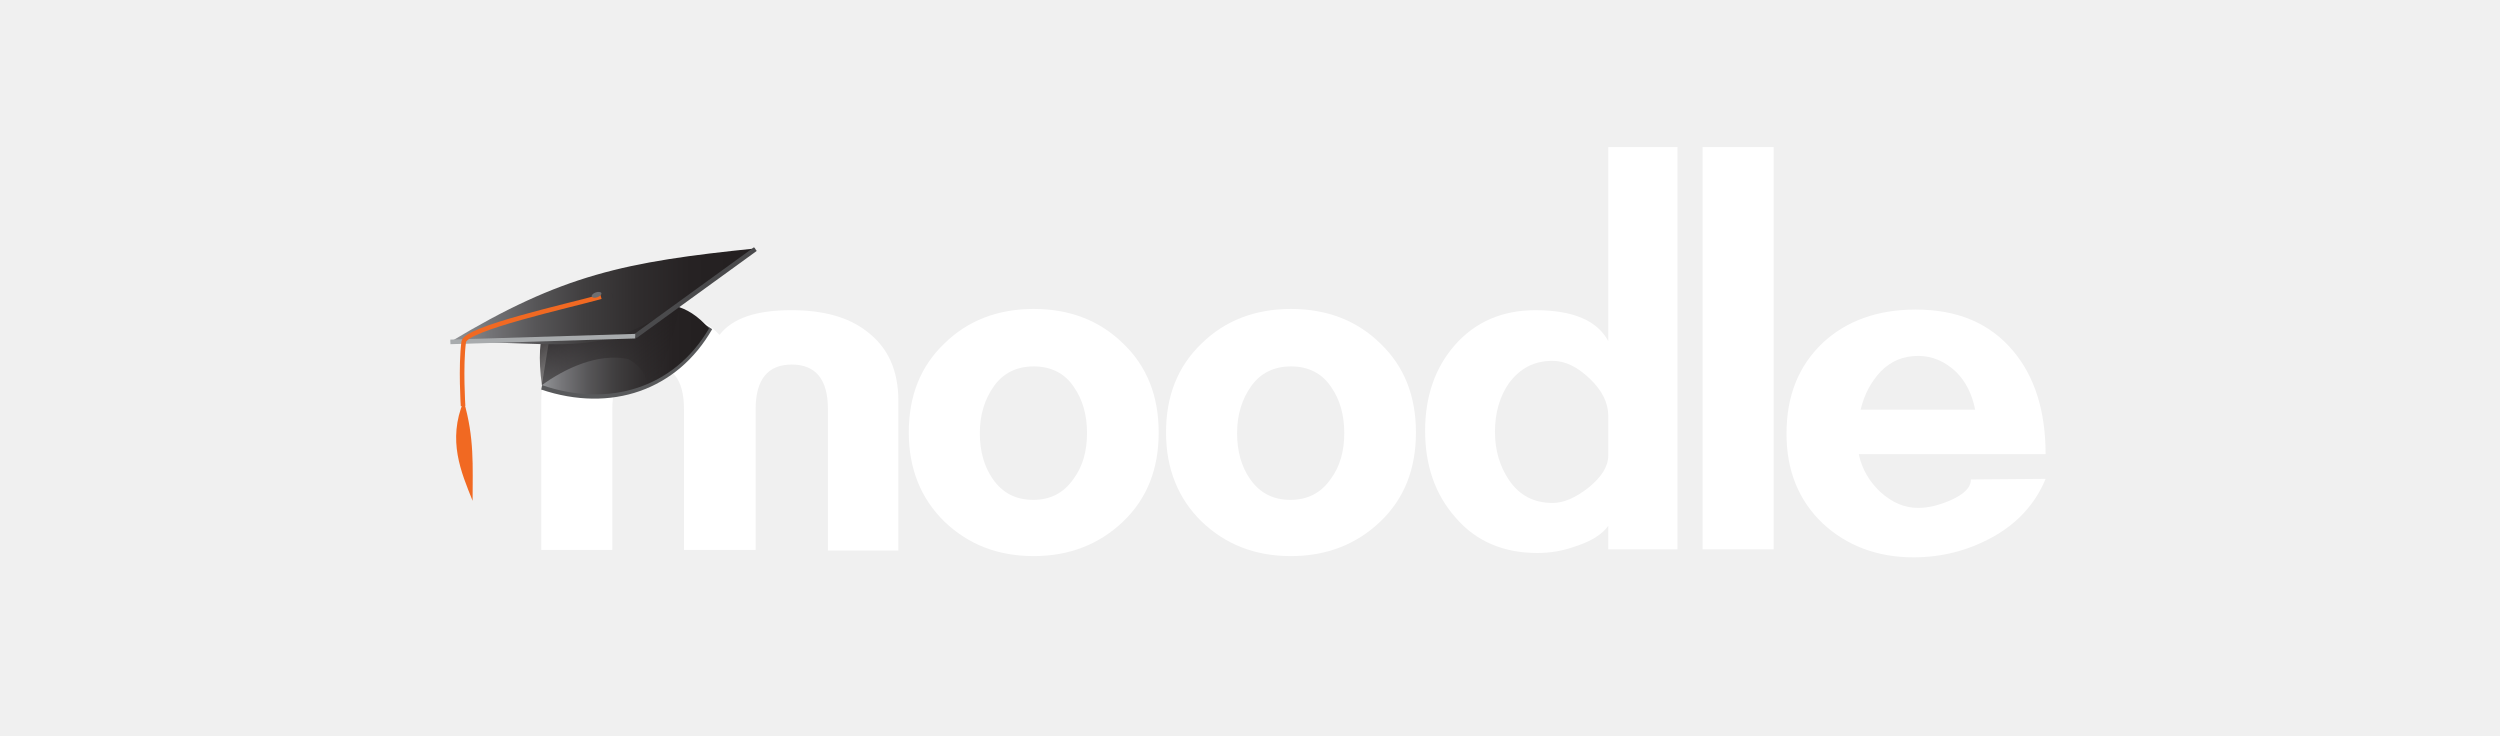
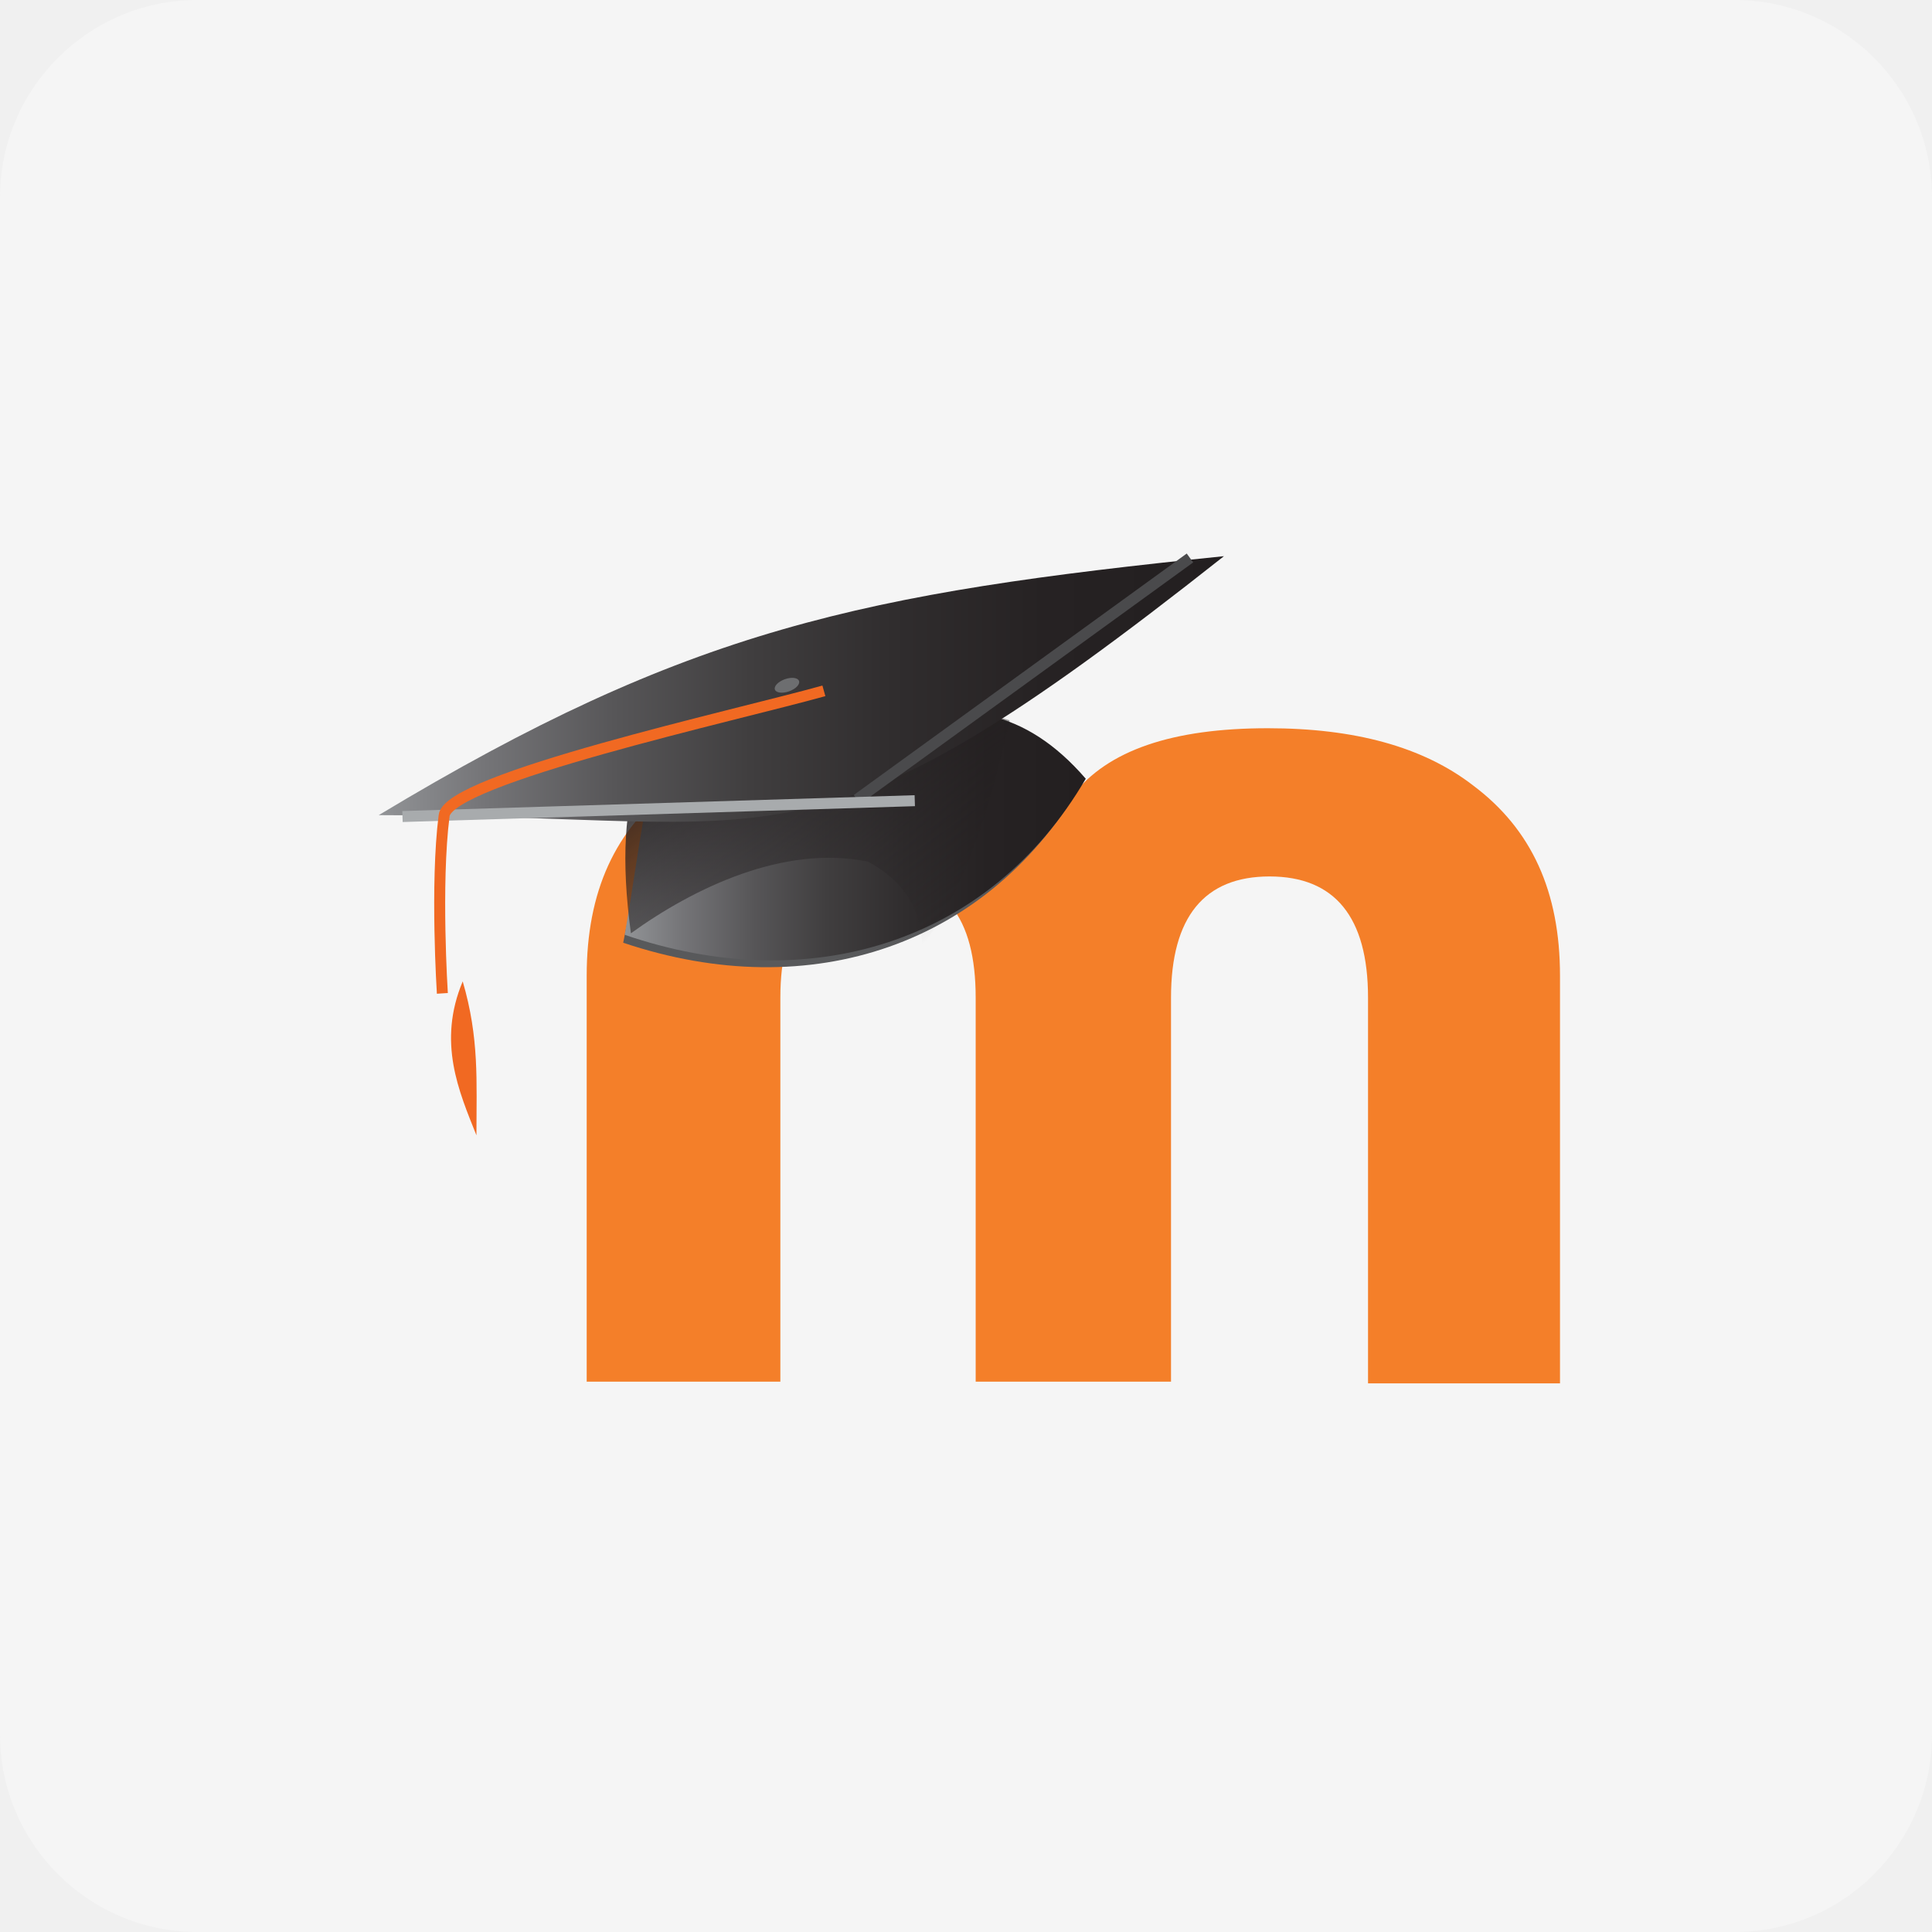
- <svg xmlns="http://www.w3.org/2000/svg" width="272" height="80" viewBox="0 0 272 80" fill="none">
-   <path d="M90.078 44.504C90.078 41.277 88.745 39.663 86.146 39.663C83.547 39.663 82.214 41.277 82.214 44.504V59.831H74.417V44.504C74.417 41.277 73.151 39.663 70.552 39.663C67.953 39.663 66.62 41.277 66.62 44.504V59.831H58.89V43.63C58.89 40.268 60.023 37.781 62.355 36.033C64.354 34.487 67.153 33.747 70.552 33.747C74.084 33.747 76.616 34.621 78.282 36.436C79.682 34.621 82.281 33.747 86.08 33.747C89.545 33.747 92.277 34.487 94.277 36.033C96.609 37.781 97.742 40.268 97.742 43.63V59.898H90.078V44.504Z" fill="white" />
-   <path d="M112.47 60.503C108.538 60.503 105.339 59.226 102.74 56.739C100.208 54.251 98.875 51.025 98.875 47.058C98.875 43.092 100.141 39.865 102.74 37.378C105.272 34.89 108.538 33.613 112.47 33.613C116.402 33.613 119.667 34.89 122.199 37.378C124.798 39.865 126.065 43.092 126.065 47.058C126.065 51.025 124.798 54.251 122.199 56.739C119.6 59.226 116.335 60.503 112.47 60.503ZM112.47 39.865C110.604 39.865 109.138 40.605 108.138 42.016C107.138 43.428 106.605 45.109 106.605 47.125C106.605 49.075 107.072 50.756 108.005 52.1C109.071 53.646 110.537 54.386 112.403 54.386C114.269 54.386 115.735 53.646 116.801 52.1C117.801 50.756 118.268 49.075 118.268 47.125C118.268 45.176 117.801 43.495 116.868 42.151C115.868 40.605 114.336 39.865 112.47 39.865Z" fill="white" />
-   <path d="M140.459 60.503C136.527 60.503 133.329 59.226 130.73 56.739C128.197 54.251 126.864 51.025 126.864 47.058C126.864 43.092 128.131 39.865 130.73 37.378C133.262 34.89 136.527 33.613 140.459 33.613C144.391 33.613 147.657 34.89 150.189 37.378C152.788 39.865 154.054 43.092 154.054 47.058C154.054 51.025 152.788 54.251 150.189 56.739C147.59 59.226 144.325 60.503 140.459 60.503ZM140.459 39.865C138.593 39.865 137.127 40.605 136.128 42.016C135.128 43.428 134.595 45.109 134.595 47.125C134.595 49.075 135.061 50.756 135.994 52.1C137.061 53.646 138.527 54.386 140.393 54.386C142.259 54.386 143.725 53.646 144.791 52.1C145.791 50.756 146.257 49.075 146.257 47.125C146.257 45.176 145.791 43.495 144.858 42.151C143.858 40.605 142.325 39.865 140.459 39.865Z" fill="white" />
-   <path d="M174.979 59.764V57.209C174.313 58.15 173.113 58.89 171.447 59.428C169.981 59.965 168.582 60.167 167.249 60.167C163.584 60.167 160.585 58.89 158.386 56.335C156.12 53.781 155.053 50.621 155.053 46.856C155.053 43.159 156.12 39.999 158.319 37.512C160.518 35.025 163.45 33.748 167.049 33.748C171.181 33.748 173.78 34.89 174.979 37.109V16H182.51V59.764H174.979ZM174.979 45.243C174.979 43.831 174.313 42.487 172.98 41.21C171.647 39.932 170.314 39.26 168.915 39.26C166.916 39.26 165.383 40.067 164.183 41.68C163.184 43.092 162.651 44.907 162.651 46.991C162.651 49.008 163.184 50.756 164.183 52.235C165.316 53.915 166.916 54.722 168.915 54.722C170.115 54.722 171.381 54.184 172.847 53.041C174.246 51.898 174.979 50.756 174.979 49.546V45.243Z" fill="white" />
-   <path d="M185.242 59.764V16H192.973V59.764H185.242Z" fill="white" />
-   <path d="M202.236 49.411C202.569 51.025 203.369 52.369 204.568 53.512C205.834 54.655 207.167 55.26 208.7 55.26C209.766 55.26 210.899 54.991 212.165 54.453C213.698 53.781 214.431 53.041 214.431 52.167L222.562 52.1C221.429 54.856 219.429 57.008 216.697 58.487C214.098 59.898 211.299 60.638 208.167 60.638C204.235 60.638 200.903 59.361 198.304 56.94C195.705 54.453 194.372 51.226 194.372 47.193C194.372 43.025 195.705 39.798 198.304 37.31C200.903 34.89 204.302 33.68 208.433 33.68C212.965 33.68 216.497 35.159 219.03 38.184C221.362 40.941 222.562 44.705 222.562 49.411H202.236ZM214.898 44.571C214.565 42.89 213.898 41.546 212.832 40.47C211.632 39.327 210.233 38.722 208.7 38.722C207.101 38.722 205.768 39.26 204.635 40.403C203.569 41.546 202.836 42.89 202.436 44.571H214.898Z" fill="white" />
-   <path d="M59.716 38.235L58.886 42.385C66.491 44.944 73.681 42.454 77.484 35.815C71.884 31.942 66.698 35.884 59.716 38.235Z" fill="#58595B" />
-   <path d="M59.716 37.198C59.44 38.788 59.232 40.31 58.956 41.901C66.215 44.391 73.336 42.247 77.138 35.745C72.299 30.143 66.906 34.777 59.716 37.198Z" fill="url(#paint0_linear_2206_19846)" />
-   <path d="M68.357 39.066C65.038 38.374 61.443 40.103 58.955 41.901C57.364 30.281 64.554 30.558 73.957 33.463C73.335 36.299 72.297 40.103 70.5 42.386C70.431 40.864 69.74 39.826 68.357 39.066Z" fill="url(#paint1_linear_2206_19846)" />
-   <path d="M49 37.197C61.168 29.866 68.012 28.483 82.185 27.03C65.731 40.033 65.316 37.197 49 37.197Z" fill="url(#paint2_linear_2206_19846)" />
-   <path d="M82.185 27.1L69.118 36.575" stroke="#4A4A4C" stroke-width="0.5" />
-   <path opacity="0.23" d="M66.628 32.15C66.421 30.695 66.766 33.674 66.628 32.15V32.15Z" fill="#231F20" />
-   <path d="M49 37.198L69.118 36.575" stroke="#A8ABAD" stroke-width="0.5" />
-   <path d="M65.384 32.287C61.928 33.255 50.59 35.745 50.451 37.198C50.105 39.895 50.382 44.183 50.382 44.183" stroke="#F16922" stroke-width="0.5" />
-   <path d="M51.42 54.49C50.175 51.377 48.654 47.919 50.452 43.631C51.627 47.642 51.42 50.685 51.42 54.49Z" fill="#F16922" />
-   <path d="M64.998 32.338C65.286 32.236 65.478 32.036 65.426 31.891C65.375 31.747 65.1 31.713 64.812 31.816C64.524 31.918 64.332 32.118 64.384 32.263C64.435 32.407 64.71 32.441 64.998 32.338Z" fill="#6D6E70" />
+ <svg xmlns="http://www.w3.org/2000/svg" width="88" height="88" viewBox="0 0 88 88" fill="none">
+   <rect width="88" height="88" rx="9" fill="#F5F5F5" />
+   <path d="M62.312 45.444C62.312 41.762 60.791 39.921 57.825 39.921C54.859 39.921 53.338 41.762 53.338 45.444V62.934H44.441V45.444C44.441 41.762 42.996 39.921 40.031 39.921C37.065 39.921 35.544 41.762 35.544 45.444V62.934H26.723V44.447C26.723 40.611 28.016 37.773 30.677 35.779C32.959 34.014 36.153 33.17 40.031 33.17C44.061 33.17 46.951 34.168 48.852 36.239C50.449 34.168 53.414 33.17 57.749 33.17C61.703 33.17 64.821 34.014 67.102 35.779C69.764 37.773 71.056 40.611 71.056 44.447V63.01H62.312V45.444Z" fill="#F47F29" />
+   <path d="M29.323 38.254L28.386 42.94C36.974 45.829 45.092 43.018 49.386 35.521C43.063 31.148 37.208 35.599 29.323 38.254Z" fill="#58595B" />
+   <path d="M29.334 37.148C29.014 38.985 28.775 40.742 28.455 42.579C36.84 45.455 45.064 42.979 49.455 35.47C43.866 29 37.638 34.352 29.334 37.148Z" fill="url(#paint0_linear_96_13830)" />
+   <path d="M39.546 39.25C35.731 38.455 31.599 40.443 28.738 42.51C26.91 29.152 35.175 29.47 45.984 32.81C45.268 36.069 44.076 40.443 42.01 43.066C41.931 41.317 41.136 40.124 39.546 39.25Z" fill="url(#paint1_linear_96_13830)" />
+   <path d="M17.25 37.129C31.367 28.623 39.307 27.018 55.75 25.333C36.66 40.419 36.179 37.129 17.25 37.129Z" fill="url(#paint2_linear_96_13830)" />
+   <path d="M54.201 25.415L39.035 36.413" stroke="#4A4A4C" stroke-width="0.5" />
+   <path opacity="0.23" d="M37.56 30.825C37.56 30.824 37.56 30.827 37.56 30.825V30.825Z" fill="#231F20" />
+   <path d="M18.333 37.192L41.667 36.47" stroke="#A8ABAD" stroke-width="0.5" />
+   <path d="M37.527 31.467C33.523 32.588 20.389 35.472 20.229 37.155C19.828 40.28 20.149 45.247 20.149 45.247" stroke="#F16922" stroke-width="0.5" />
+   <path d="M21.701 51.712C20.898 49.702 19.916 47.469 21.076 44.701C21.835 47.291 21.701 49.255 21.701 51.712Z" fill="#F16922" />
+   <path d="M35.944 31.488C36.247 31.38 36.449 31.169 36.395 31.017C36.341 30.865 36.051 30.829 35.748 30.938C35.444 31.046 35.242 31.257 35.296 31.409C35.35 31.561 35.64 31.597 35.944 31.488Z" fill="#6D6E70" />
  <defs>
-     <linearGradient id="paint0_linear_2206_19846" x1="58.947" y1="38.012" x2="77.103" y2="38.012" gradientUnits="userSpaceOnUse">
+     <linearGradient id="paint0_linear_96_13830" x1="28.446" y1="38.088" x2="49.415" y2="38.088" gradientUnits="userSpaceOnUse">
      <stop stop-color="#929497" />
      <stop offset="0.124" stop-color="#757578" />
      <stop offset="0.279" stop-color="#575658" />
      <stop offset="0.44" stop-color="#403E3F" />
      <stop offset="0.609" stop-color="#302D2E" />
      <stop offset="0.788" stop-color="#262223" />
      <stop offset="1" stop-color="#231F20" />
    </linearGradient>
-     <linearGradient id="paint1_linear_2206_19846" x1="62.424" y1="31.949" x2="69.967" y2="42.716" gradientUnits="userSpaceOnUse">
+     <linearGradient id="paint1_linear_96_13830" x1="32.727" y1="31.069" x2="41.397" y2="43.447" gradientUnits="userSpaceOnUse">
      <stop stop-color="#231F20" />
      <stop offset="1" stop-color="#231F20" stop-opacity="0" />
    </linearGradient>
-     <linearGradient id="paint2_linear_2206_19846" x1="48.977" y1="32.278" x2="82.161" y2="32.278" gradientUnits="userSpaceOnUse">
+     <linearGradient id="paint2_linear_96_13830" x1="17.224" y1="31.422" x2="55.723" y2="31.422" gradientUnits="userSpaceOnUse">
      <stop stop-color="#929497" />
      <stop offset="0.124" stop-color="#757578" />
      <stop offset="0.279" stop-color="#575658" />
      <stop offset="0.44" stop-color="#403E3F" />
      <stop offset="0.609" stop-color="#302D2E" />
      <stop offset="0.788" stop-color="#262223" />
      <stop offset="1" stop-color="#231F20" />
    </linearGradient>
  </defs>
</svg>
